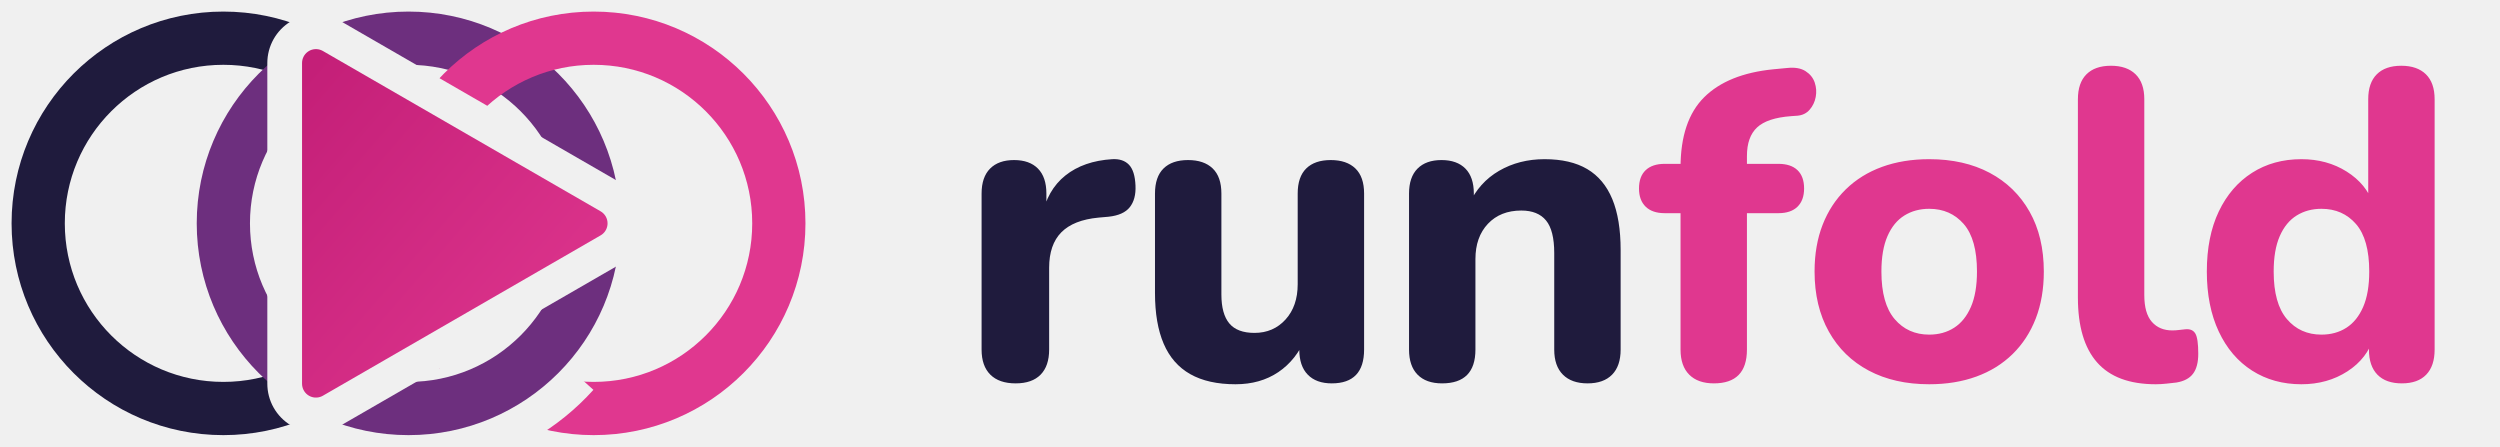
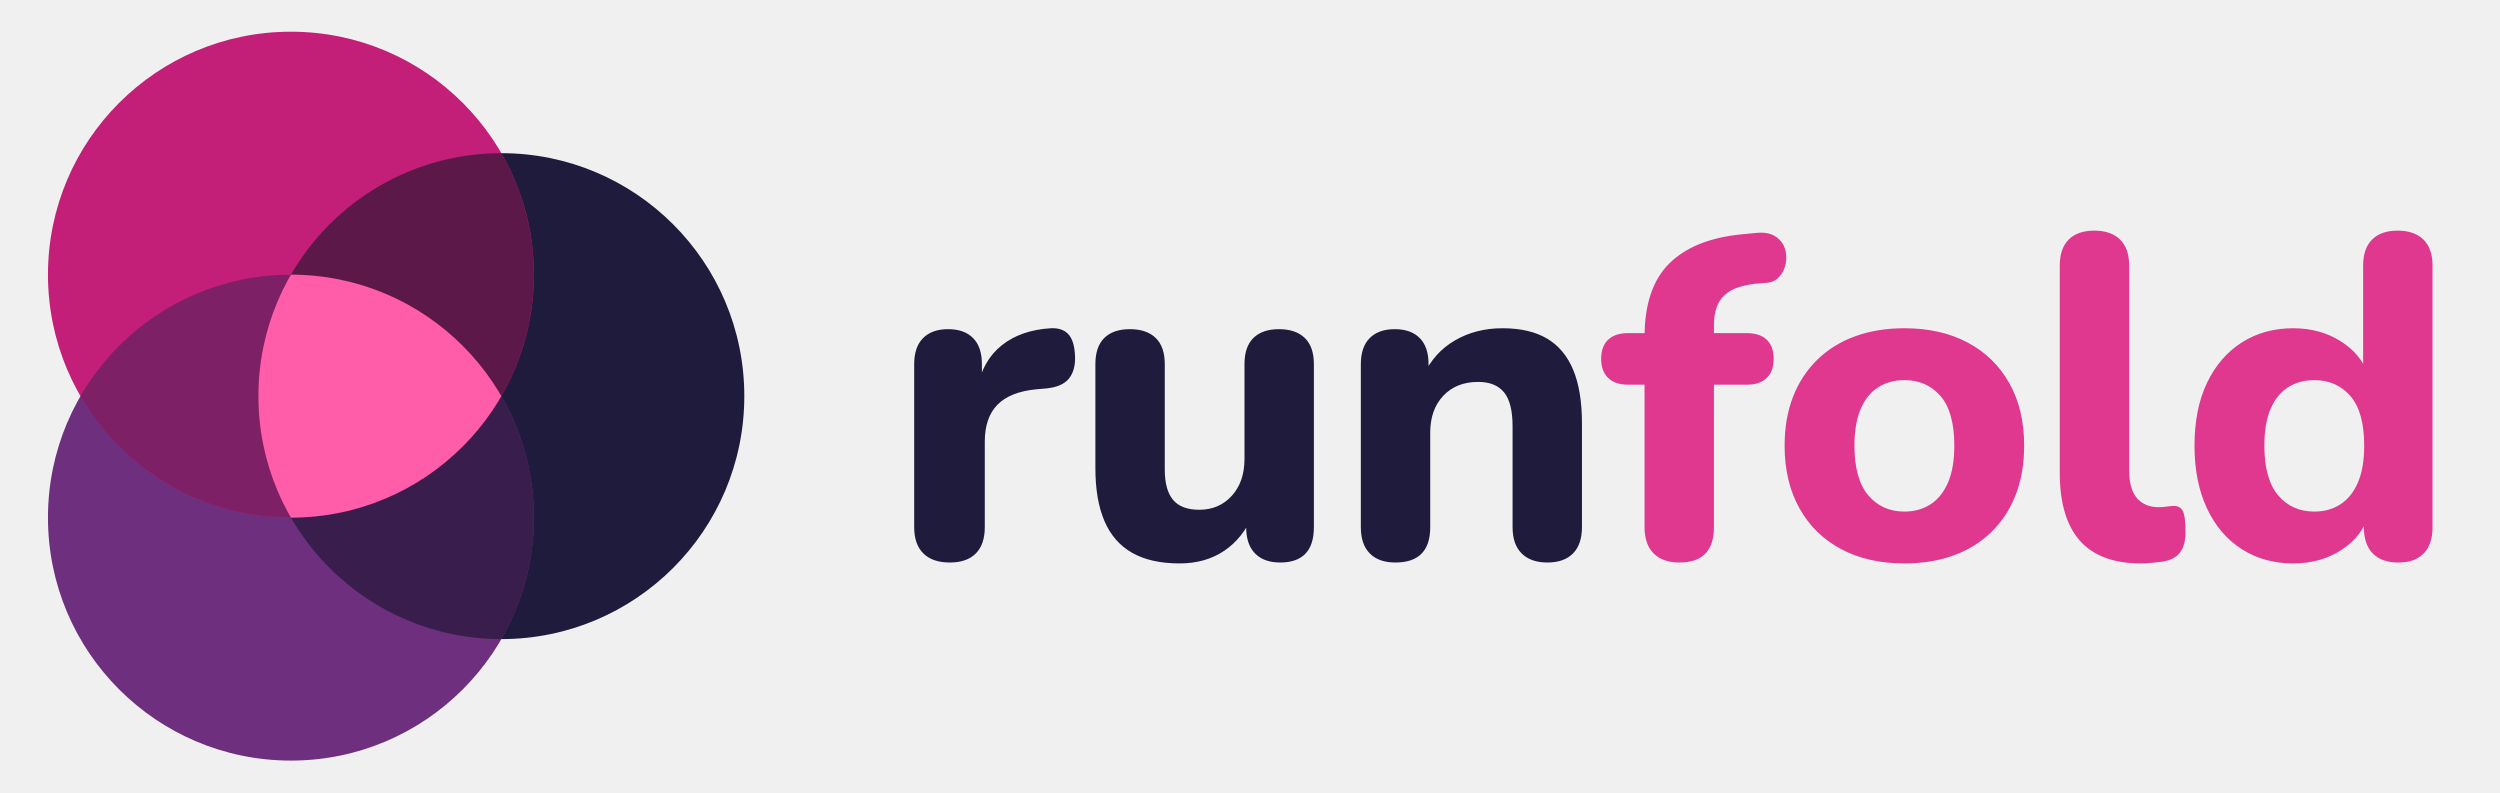
- <svg xmlns="http://www.w3.org/2000/svg" viewBox="0 0 216.028 38.6" width="216.028" height="38.6">
+ <svg xmlns="http://www.w3.org/2000/svg" viewBox="0 0 315.548 100" width="315.548" height="100">
  <defs>
-     <linearGradient id="runfold-logo-g" x1="0" y1="0" x2="1" y2="1">
-       <stop offset="0" stop-color="#c41f78" />
-       <stop offset="1" stop-color="#e0378f" />
-     </linearGradient>
-     <mask id="runfold-logo-m" maskUnits="userSpaceOnUse" x="-2" y="-2" width="74.6" height="42.6">
-       <rect x="-2" y="-2" width="74.6" height="42.6" fill="#fff" />
-       <path d="M27.3 5.444 L51.3 19.3 L27.3 33.156 Z" fill="#000" stroke="#000" stroke-width="8.4" stroke-linejoin="round" />
-     </mask>
-     <mask id="runfold-logo-w" maskUnits="userSpaceOnUse" x="-2" y="-2" width="74.6" height="42.6">
-       <rect x="-2" y="-2" width="74.6" height="42.6" fill="#fff" />
-       <path d="M47.19 30.006 A16 16 0 0 1 38.627 34.95" fill="none" stroke="#000" stroke-width="11" />
-     </mask>
+     <clipPath id="runfold-logo0">
+       <circle cx="63.279" cy="50" r="30.667" />
+     </clipPath>
+     <clipPath id="runfold-logo1">
+       <circle cx="36.721" cy="65.333" r="30.667" />
+     </clipPath>
+     <clipPath id="runfold-logo2">
+       <circle cx="36.721" cy="34.667" r="30.667" />
+     </clipPath>
  </defs>
-   <g mask="url(#runfold-logo-m)">
-     <circle cx="19.3" cy="19.3" r="16" fill="none" stroke="#1f1b3d" stroke-width="4.6" />
-     <circle cx="35.3" cy="19.3" r="16" fill="none" stroke="#6d2f7e" stroke-width="4.6" />
-     <g mask="url(#runfold-logo-w)">
-       <circle cx="51.3" cy="19.3" r="16" fill="none" stroke="#e0378f" stroke-width="4.6" />
+   <circle cx="63.279" cy="50" r="30.667" fill="#1f1b3d" />
+   <circle cx="36.721" cy="65.333" r="30.667" fill="#6d2f7e" />
+   <circle cx="36.721" cy="34.667" r="30.667" fill="#c41f78" />
+   <g clip-path="url(#runfold-logo0)">
+     <circle cx="36.721" cy="65.333" r="30.667" fill="#391e4d" />
+   </g>
+   <g clip-path="url(#runfold-logo1)">
+     <circle cx="36.721" cy="34.667" r="30.667" fill="#7d2065" />
+   </g>
+   <g clip-path="url(#runfold-logo2)">
+     <circle cx="63.279" cy="50" r="30.667" fill="#5d184a" />
+   </g>
+   <g clip-path="url(#runfold-logo0)">
+     <g clip-path="url(#runfold-logo1)">
+       <circle cx="36.721" cy="34.667" r="30.667" fill="#ff5caa" />
    </g>
  </g>
-   <path d="M27.3 5.444 L51.3 19.3 L27.3 33.156 Z" fill="url(#runfold-logo-g)" stroke="url(#runfold-logo-g)" stroke-width="2.4" stroke-linejoin="round" />
-   <path d="M87.764 33.128Q86.336 33.128 85.578 32.376Q84.82 31.624 84.82 30.208V16.725Q84.82 15.309 85.553 14.57Q86.286 13.831 87.626 13.831Q88.966 13.831 89.693 14.57Q90.42 15.309 90.42 16.725V18.702H90.04Q90.489 16.422 92.059 15.167Q93.629 13.911 96.106 13.755Q97.046 13.702 97.557 14.237Q98.068 14.772 98.12 16.045Q98.172 17.209 97.629 17.9Q97.087 18.59 95.787 18.728L94.927 18.804Q92.764 19.008 91.711 20.074Q90.658 21.14 90.658 23.139V30.208Q90.658 31.624 89.919 32.376Q89.18 33.128 87.764 33.128Z M106.763 33.204Q104.397 33.204 102.854 32.331Q101.31 31.458 100.557 29.706Q99.804 27.955 99.804 25.325V16.725Q99.804 15.282 100.543 14.557Q101.282 13.831 102.66 13.831Q104.038 13.831 104.79 14.557Q105.542 15.282 105.542 16.725V25.449Q105.542 27.127 106.227 27.947Q106.912 28.766 108.398 28.766Q110.036 28.766 111.085 27.609Q112.135 26.453 112.135 24.561V16.725Q112.135 15.282 112.874 14.557Q113.613 13.831 114.991 13.831Q116.369 13.831 117.121 14.557Q117.873 15.282 117.873 16.725V30.208Q117.873 33.128 115.079 33.128Q113.738 33.128 113.006 32.376Q112.273 31.624 112.273 30.208V27.653L112.84 29.15Q112.018 31.107 110.463 32.155Q108.907 33.204 106.763 33.204Z M124.612 33.128Q123.234 33.128 122.495 32.376Q121.756 31.624 121.756 30.208V16.725Q121.756 15.309 122.489 14.57Q123.222 13.831 124.562 13.831Q125.902 13.831 126.629 14.57Q127.356 15.309 127.356 16.725V18.904L126.938 17.656Q127.81 15.761 129.541 14.758Q131.272 13.755 133.467 13.755Q135.709 13.755 137.153 14.609Q138.597 15.462 139.319 17.201Q140.041 18.94 140.041 21.607V30.208Q140.041 31.624 139.302 32.376Q138.563 33.128 137.185 33.128Q135.807 33.128 135.055 32.376Q134.303 31.624 134.303 30.208V21.859Q134.303 19.919 133.599 19.056Q132.895 18.193 131.459 18.193Q129.655 18.193 128.574 19.337Q127.494 20.482 127.494 22.386V30.208Q127.494 33.128 124.612 33.128Z" fill="#1f1b3d" />
-   <path d="M148.099 33.128Q146.721 33.128 145.969 32.376Q145.217 31.624 145.217 30.208V18.421H143.85Q142.783 18.421 142.206 17.863Q141.628 17.304 141.628 16.29Q141.628 15.249 142.206 14.704Q142.783 14.158 143.85 14.158H146.882L145.217 15.674V14.489Q145.217 10.433 147.258 8.404Q149.3 6.376 153.25 5.986L154.458 5.872Q155.433 5.772 156.02 6.149Q156.607 6.526 156.812 7.134Q157.018 7.742 156.898 8.381Q156.778 9.02 156.369 9.485Q155.961 9.949 155.307 9.999L154.775 10.037Q152.716 10.189 151.835 11.008Q150.955 11.827 150.955 13.48V14.802L150.251 14.158H153.673Q154.751 14.158 155.323 14.704Q155.894 15.249 155.894 16.29Q155.894 17.304 155.323 17.863Q154.751 18.421 153.673 18.421H150.955V30.208Q150.955 33.128 148.099 33.128Z M166.704 33.204Q163.709 33.204 161.486 32.026Q159.262 30.848 158.031 28.651Q156.799 26.454 156.799 23.466Q156.799 21.212 157.494 19.427Q158.189 17.643 159.496 16.364Q160.804 15.085 162.629 14.42Q164.455 13.755 166.704 13.755Q169.711 13.755 171.928 14.933Q174.146 16.111 175.377 18.289Q176.609 20.466 176.609 23.466Q176.609 25.72 175.914 27.518Q175.219 29.316 173.912 30.595Q172.604 31.874 170.779 32.539Q168.953 33.204 166.704 33.204ZM166.704 28.915Q167.932 28.915 168.859 28.321Q169.786 27.726 170.309 26.52Q170.833 25.314 170.833 23.466Q170.833 20.676 169.69 19.36Q168.546 18.043 166.704 18.043Q165.489 18.043 164.555 18.625Q163.622 19.207 163.099 20.407Q162.575 21.607 162.575 23.466Q162.575 26.23 163.719 27.573Q164.862 28.915 166.704 28.915Z M186.281 33.204Q182.877 33.204 181.216 31.321Q179.554 29.439 179.554 25.717V8.576Q179.554 7.16 180.293 6.421Q181.032 5.682 182.41 5.682Q183.788 5.682 184.54 6.421Q185.292 7.16 185.292 8.576V25.501Q185.292 27.07 185.944 27.811Q186.595 28.552 187.713 28.552Q188.006 28.552 188.283 28.515Q188.561 28.478 188.851 28.452Q189.455 28.4 189.704 28.826Q189.954 29.253 189.954 30.569Q189.954 31.698 189.502 32.295Q189.051 32.892 188.07 33.054Q187.725 33.092 187.23 33.148Q186.735 33.204 186.281 33.204Z M198.865 33.204Q196.457 33.204 194.608 32.026Q192.759 30.848 191.727 28.651Q190.695 26.454 190.695 23.466Q190.695 20.44 191.727 18.276Q192.759 16.111 194.602 14.933Q196.445 13.755 198.865 13.755Q201.076 13.755 202.775 14.823Q204.475 15.892 205.071 17.611H204.641V8.576Q204.641 7.16 205.38 6.421Q206.119 5.682 207.497 5.682Q208.875 5.682 209.627 6.421Q210.379 7.16 210.379 8.576V30.208Q210.379 31.624 209.652 32.376Q208.925 33.128 207.547 33.128Q206.169 33.128 205.436 32.376Q204.703 31.624 204.703 30.208V27.625L205.121 29.122Q204.575 30.967 202.85 32.085Q201.126 33.204 198.865 33.204ZM200.6 28.915Q201.828 28.915 202.755 28.321Q203.682 27.726 204.205 26.52Q204.729 25.314 204.729 23.466Q204.729 20.676 203.586 19.36Q202.442 18.043 200.6 18.043Q199.385 18.043 198.451 18.625Q197.518 19.207 196.995 20.407Q196.471 21.607 196.471 23.466Q196.471 26.23 197.615 27.573Q198.758 28.915 200.6 28.915Z" fill="#e0378f" />
+   <path d="M119.882 71Q117.702 71 116.545 69.853Q115.388 68.705 115.388 66.543V45.964Q115.388 43.803 116.507 42.675Q117.626 41.547 119.671 41.547Q121.717 41.547 122.826 42.675Q123.936 43.803 123.936 45.964V48.982H123.356Q124.041 45.502 126.437 43.586Q128.833 41.67 132.614 41.431Q134.05 41.351 134.829 42.167Q135.609 42.983 135.688 44.927Q135.768 46.704 134.94 47.757Q134.111 48.811 132.127 49.021L130.815 49.137Q127.513 49.449 125.906 51.076Q124.299 52.703 124.299 55.755V66.543Q124.299 68.705 123.171 69.853Q122.043 71 119.882 71Z M148.88 71.116Q145.27 71.116 142.913 69.784Q140.557 68.452 139.408 65.778Q138.259 63.105 138.259 59.091V45.964Q138.259 43.763 139.386 42.655Q140.514 41.547 142.618 41.547Q144.721 41.547 145.869 42.655Q147.017 43.763 147.017 45.964V59.28Q147.017 61.842 148.062 63.092Q149.107 64.342 151.376 64.342Q153.876 64.342 155.478 62.577Q157.079 60.813 157.079 57.924V45.964Q157.079 43.763 158.207 42.655Q159.335 41.547 161.438 41.547Q163.542 41.547 164.689 42.655Q165.837 43.763 165.837 45.964V66.543Q165.837 71 161.573 71Q159.527 71 158.408 69.853Q157.29 68.705 157.29 66.543V62.644L158.156 64.929Q156.902 67.916 154.528 69.516Q152.153 71.116 148.88 71.116Z M176.124 71Q174.02 71 172.892 69.853Q171.764 68.705 171.764 66.543V45.964Q171.764 43.803 172.883 42.675Q174.002 41.547 176.047 41.547Q178.093 41.547 179.202 42.675Q180.312 43.803 180.312 45.964V49.29L179.674 47.386Q181.005 44.494 183.647 42.962Q186.29 41.431 189.639 41.431Q193.061 41.431 195.265 42.734Q197.469 44.037 198.571 46.691Q199.673 49.345 199.673 53.416V66.543Q199.673 68.705 198.545 69.853Q197.417 71 195.314 71Q193.21 71 192.063 69.853Q190.915 68.705 190.915 66.543V53.8Q190.915 50.839 189.841 49.522Q188.766 48.205 186.574 48.205Q183.82 48.205 182.171 49.952Q180.522 51.698 180.522 54.605V66.543Q180.522 71 176.124 71Z" fill="#1f1b3d" />
+   <path d="M211.972 71Q209.868 71 208.721 69.853Q207.573 68.705 207.573 66.543V48.553H205.486Q203.858 48.553 202.977 47.701Q202.096 46.849 202.096 45.3Q202.096 43.712 202.977 42.879Q203.858 42.047 205.486 42.047H210.115L207.573 44.361V42.552Q207.573 36.36 210.689 33.264Q213.805 30.168 219.834 29.574L221.679 29.4Q223.166 29.247 224.062 29.822Q224.957 30.397 225.271 31.325Q225.585 32.254 225.402 33.229Q225.219 34.205 224.595 34.913Q223.971 35.622 222.974 35.699L222.162 35.757Q219.02 35.989 217.675 37.239Q216.331 38.489 216.331 41.011V43.03L215.257 42.047H220.48Q222.126 42.047 222.998 42.879Q223.87 43.712 223.87 45.3Q223.87 46.849 222.998 47.701Q222.126 48.553 220.48 48.553H216.331V66.543Q216.331 71 211.972 71Z M240.369 71.116Q235.798 71.116 232.405 69.318Q229.011 67.52 227.131 64.167Q225.252 60.814 225.252 56.254Q225.252 52.813 226.312 50.089Q227.372 47.365 229.368 45.413Q231.364 43.461 234.15 42.446Q236.936 41.431 240.369 41.431Q244.959 41.431 248.343 43.229Q251.728 45.027 253.607 48.351Q255.487 51.675 255.487 56.254Q255.487 59.694 254.427 62.438Q253.366 65.182 251.37 67.134Q249.375 69.086 246.589 70.101Q243.803 71.116 240.369 71.116ZM240.369 64.571Q242.243 64.571 243.658 63.663Q245.073 62.755 245.872 60.914Q246.671 59.073 246.671 56.254Q246.671 51.995 244.926 49.986Q243.181 47.976 240.369 47.976Q238.514 47.976 237.09 48.864Q235.666 49.752 234.867 51.584Q234.068 53.416 234.068 56.254Q234.068 60.472 235.812 62.522Q237.557 64.571 240.369 64.571Z M270.25 71.116Q265.054 71.116 262.518 68.243Q259.982 65.37 259.982 59.689V33.527Q259.982 31.365 261.11 30.238Q262.238 29.11 264.342 29.11Q266.445 29.11 267.593 30.238Q268.74 31.365 268.74 33.527V59.359Q268.74 61.755 269.735 62.885Q270.73 64.016 272.436 64.016Q272.882 64.016 273.306 63.96Q273.731 63.903 274.173 63.864Q275.094 63.784 275.475 64.435Q275.856 65.086 275.856 67.095Q275.856 68.817 275.167 69.729Q274.478 70.641 272.98 70.888Q272.455 70.946 271.698 71.031Q270.942 71.116 270.25 71.116Z M289.458 71.116Q285.782 71.116 282.96 69.318Q280.138 67.52 278.563 64.167Q276.988 60.814 276.988 56.254Q276.988 51.635 278.563 48.331Q280.138 45.027 282.951 43.229Q285.764 41.431 289.458 41.431Q292.832 41.431 295.426 43.062Q298.019 44.693 298.929 47.317H298.273V33.527Q298.273 31.365 299.401 30.238Q300.529 29.11 302.632 29.11Q304.735 29.11 305.883 30.238Q307.031 31.365 307.031 33.527V66.543Q307.031 68.705 305.921 69.853Q304.812 71 302.708 71Q300.605 71 299.486 69.853Q298.367 68.705 298.367 66.543V62.601L299.005 64.886Q298.172 67.702 295.54 69.409Q292.908 71.116 289.458 71.116ZM292.105 64.571Q293.979 64.571 295.394 63.663Q296.809 62.755 297.608 60.914Q298.407 59.073 298.407 56.254Q298.407 51.995 296.662 49.986Q294.917 47.976 292.105 47.976Q290.25 47.976 288.826 48.864Q287.402 49.752 286.603 51.584Q285.804 53.416 285.804 56.254Q285.804 60.472 287.548 62.522Q289.293 64.571 292.105 64.571Z" fill="#e0378f" />
</svg>
